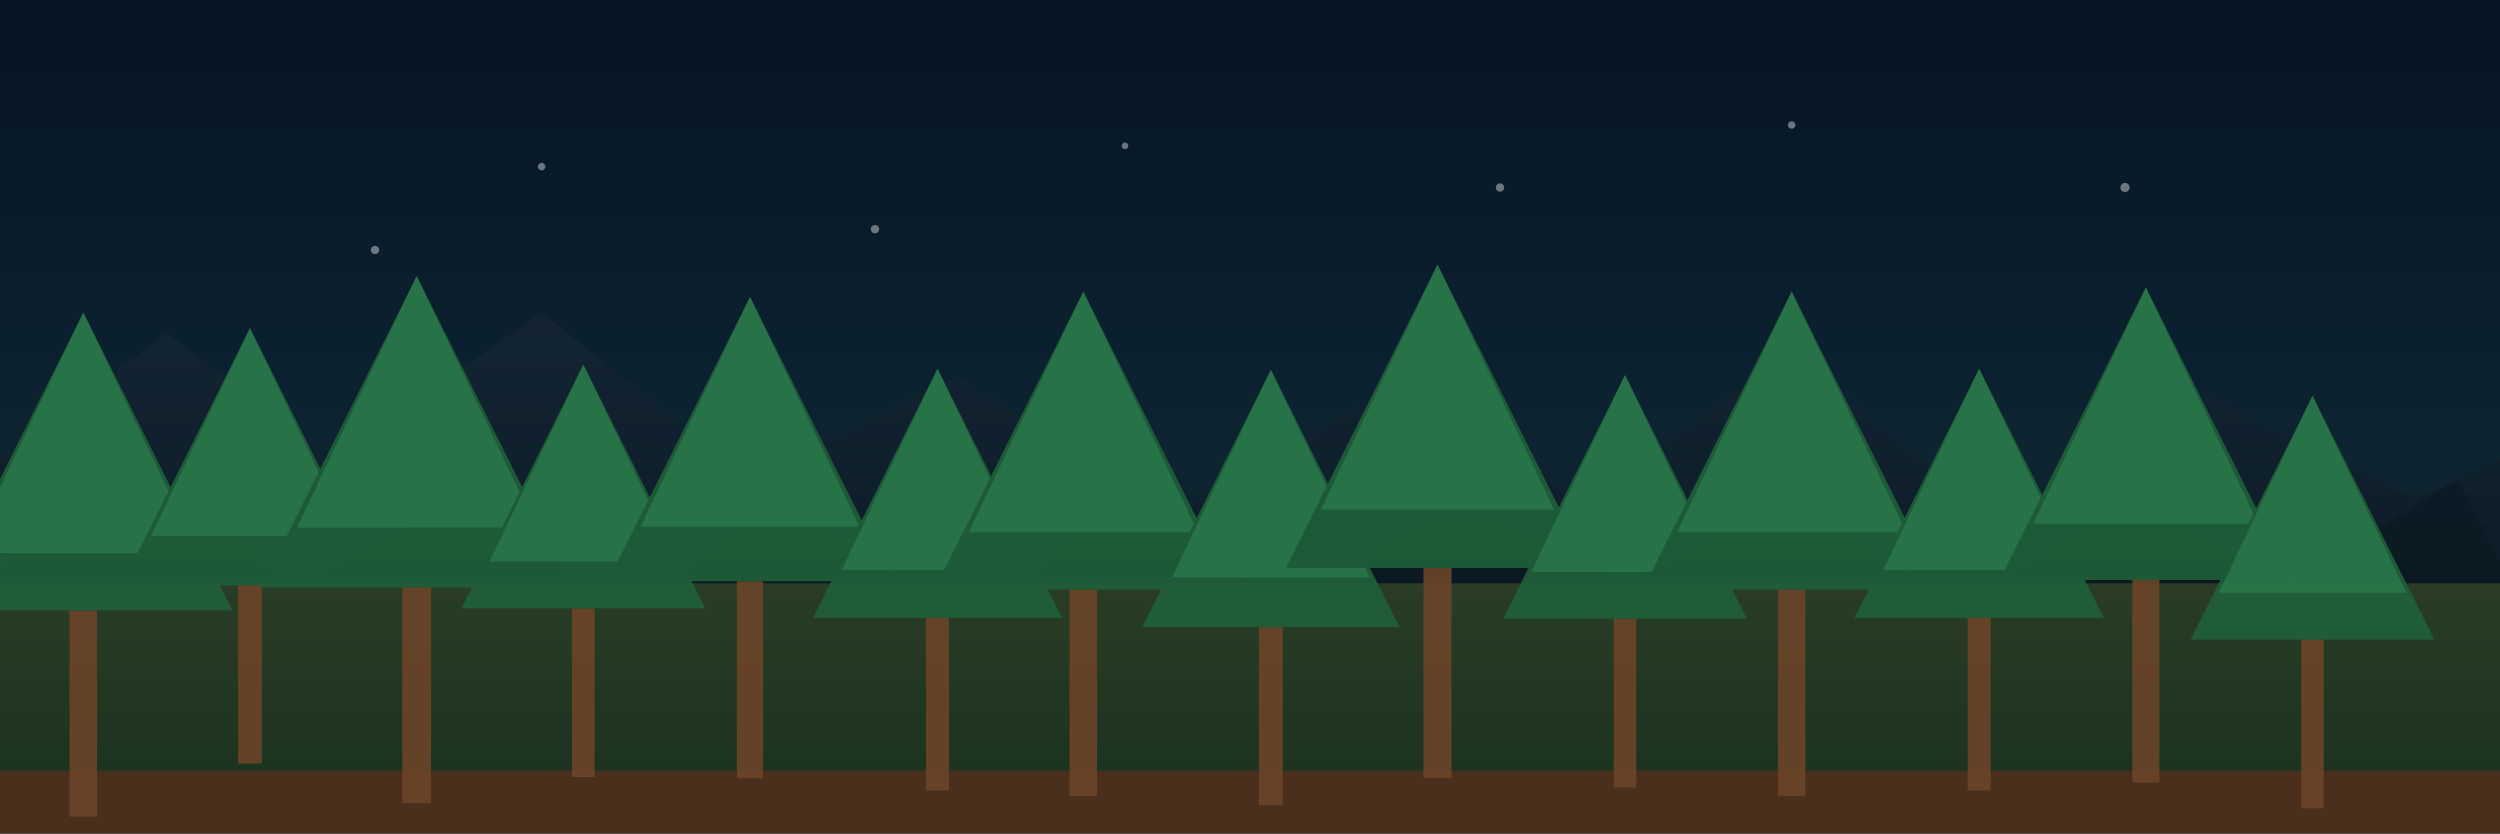
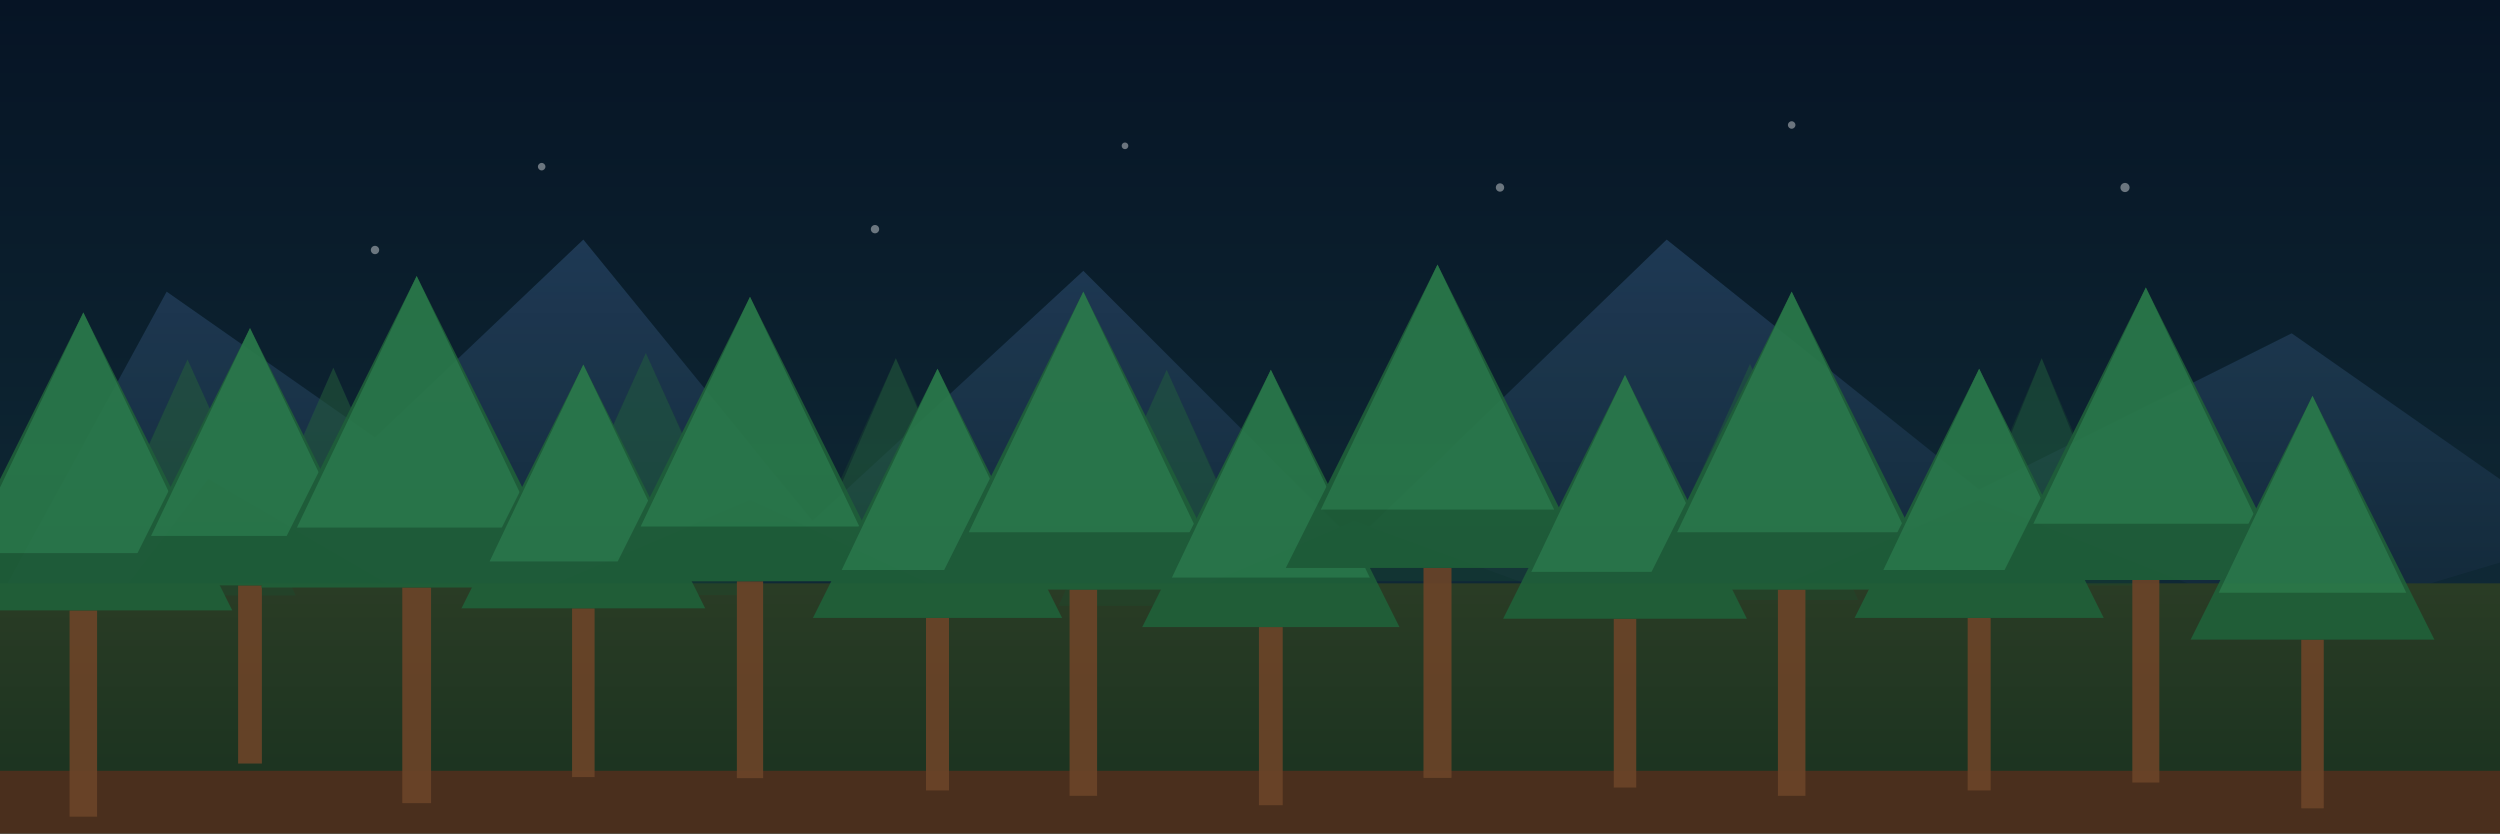
<svg xmlns="http://www.w3.org/2000/svg" viewBox="0 0 1200 400" preserveAspectRatio="xMidYMid slice">
  <defs>
    <linearGradient id="forestSky" x1="0" y1="0" x2="0" y2="1">
      <stop offset="0%" stop-color="#061425" />
      <stop offset="55%" stop-color="#0d2431" />
      <stop offset="100%" stop-color="#081912" />
    </linearGradient>
    <linearGradient id="forestFog" x1="0" y1="0" x2="1" y2="0">
      <stop offset="0%" stop-color="rgba(46,204,113,0.18)" />
      <stop offset="100%" stop-color="rgba(79,209,197,0.18)" />
    </linearGradient>
    <linearGradient id="forestGround" x1="0" y1="0" x2="0" y2="1">
      <stop offset="0%" stop-color="#2a3c25" />
      <stop offset="100%" stop-color="#18311f" />
    </linearGradient>
    <linearGradient id="mountainShade" x1="0" y1="0" x2="0" y2="1">
-       <stop offset="0%" stop-color="#142433" />
-       <stop offset="100%" stop-color="#08141b" />
+       <stop offset="0%" stop-color="#1f3b56" />
+       <stop offset="100%" stop-color="#0b1f2a" />
    </linearGradient>
    <g id="treeSimple">
      <rect x="-6" y="-20" width="12" height="90" fill="#6b4428" />
      <polygon points="-65,-20 65,-20 0,-150" fill="#1f6038" />
      <polygon points="-50,-45 50,-45 0,-150" fill="#2a7b4a" />
    </g>
  </defs>
  <rect width="1200" height="400" fill="url(#forestSky)" />
-   <g fill="url(#mountainShade)" opacity="0.9">
-     <path d="M-40 250 L80 160 L160 220 L260 150 L360 230 L460 180 L560 250 L660 190 L760 240 L860 170 L960 250 L1060 190 L1160 240 L1240 200 L1240 400 L-40 400 Z" />
+   <g fill="url(#mountainShade)" opacity="0.95">
+     <path d="M-40 360 L80 140 L180 210 L280 115 L390 250 L520 130 L650 260 L800 115 L950 235 L1100 160 L1200 230 L1200 400 L-40 400 Z" />
  </g>
-   <g fill="#081820" opacity="0.6">
-     <path d="M0 270 L80 230 L140 280 L220 240 L300 290 L380 240 L460 300 L540 240 L620 290 L700 240 L780 280 L860 240 L940 290 L1020 240 L1100 280 L1180 230 L1200 270 L1200 400 L0 400 Z" />
+   <g fill="#0d2733" opacity="0.75">
+     <path d="M0 360 L100 230 L220 300 L360 240 L510 310 L650 250 L800 305 L950 240 L1100 300 L1200 270 L1200 400 L0 400 Z" />
  </g>
  <rect y="280" width="1200" height="120" fill="url(#forestGround)" />
  <rect y="380" width="1200" height="20" fill="#4a2f1d" />
  <rect y="370" width="1200" height="30" fill="#4a2f1d" />
  <g opacity="0.9">
+     <g transform="translate(90 300) scale(0.944)">
+       <polygon points="-55,-15 55,-15 0,-135" fill="#1a4d30" opacity="0.4" />
+       <polygon points="-45,-35 45,-35 0,-135" fill="#2a6b44" opacity="0.35" />
+     </g>
+     <g transform="translate(160 290) scale(0.908)">
+       <polygon points="-50,-10 50,-10 0,-125" fill="#1a4d30" opacity="0.38" />
+       <polygon points="-42,-30 42,-30 0,-125" fill="#2a6b44" opacity="0.33" />
+     </g>
+     <g transform="translate(310 305) scale(0.968)">
+       <polygon points="-55,-20 55,-20 0,-140" fill="#1a4d30" opacity="0.36" />
+       <polygon points="-45,-40 45,-40 0,-140" fill="#2a6b44" opacity="0.32" />
+     </g>
+     <g transform="translate(430 295) scale(0.932)">
+       <polygon points="-52,-18 52,-18 0,-132" fill="#1a4d30" opacity="0.38" />
+       <polygon points="-42,-35 42,-35 0,-132" fill="#2a6b44" opacity="0.34" />
+     </g>
+     <g transform="translate(560 305) scale(0.944)">
+       <polygon points="-55,-15 55,-15 0,-135" fill="#1a4d30" opacity="0.36" />
+       <polygon points="-45,-35 45,-35 0,-135" fill="#2a6b44" opacity="0.32" />
+     </g>
+     <g transform="translate(700 290) scale(0.92)">
+       <polygon points="-50,-12 50,-12 0,-128" fill="#1a4d30" opacity="0.36" />
+       <polygon points="-40,-30 40,-30 0,-128" fill="#2a6b44" opacity="0.32" />
+     </g>
+     <g transform="translate(840 305) scale(0.944)">
+       <polygon points="-55,-18 55,-18 0,-138" fill="#1a4d30" opacity="0.36" />
+       <polygon points="-45,-38 45,-38 0,-138" fill="#2a6b44" opacity="0.32" />
+     </g>
+     <g transform="translate(980 295) scale(0.932)">
+       <polygon points="-50,-15 50,-15 0,-132" fill="#1a4d30" opacity="0.36" />
+       <polygon points="-40,-33 40,-33 0,-132" fill="#2a6b44" opacity="0.32" />
+     </g>
    <g transform="translate(40 315) scale(1.1)">
      <use href="#treeSimple" />
    </g>
    <g transform="translate(120 300) scale(0.95)">
      <use href="#treeSimple" />
    </g>
    <g transform="translate(200 305) scale(1.15)">
      <use href="#treeSimple" />
    </g>
    <g transform="translate(280 310) scale(0.9)">
      <use href="#treeSimple" />
    </g>
    <g transform="translate(360 300) scale(1.05)">
      <use href="#treeSimple" />
    </g>
    <g transform="translate(450 315) scale(0.92)">
      <use href="#treeSimple" />
    </g>
    <g transform="translate(520 305) scale(1.1)">
      <use href="#treeSimple" />
    </g>
    <g transform="translate(610 320) scale(0.95)">
      <use href="#treeSimple" />
    </g>
    <g transform="translate(690 295) scale(1.12)">
      <use href="#treeSimple" />
    </g>
    <g transform="translate(780 315) scale(0.9)">
      <use href="#treeSimple" />
    </g>
    <g transform="translate(860 305) scale(1.1)">
      <use href="#treeSimple" />
    </g>
    <g transform="translate(950 315) scale(0.92)">
      <use href="#treeSimple" />
    </g>
    <g transform="translate(1030 300) scale(1.08)">
      <use href="#treeSimple" />
    </g>
    <g transform="translate(1110 325) scale(0.9)">
      <use href="#treeSimple" />
    </g>
  </g>
  <g fill="rgba(255,255,255,0.4)">
    <circle cx="180" cy="120" r="2" />
    <circle cx="260" cy="80" r="1.8" />
    <circle cx="420" cy="110" r="2" />
    <circle cx="540" cy="70" r="1.6" />
    <circle cx="720" cy="90" r="2" />
    <circle cx="860" cy="60" r="1.8" />
    <circle cx="1020" cy="90" r="2.2" />
  </g>
</svg>
